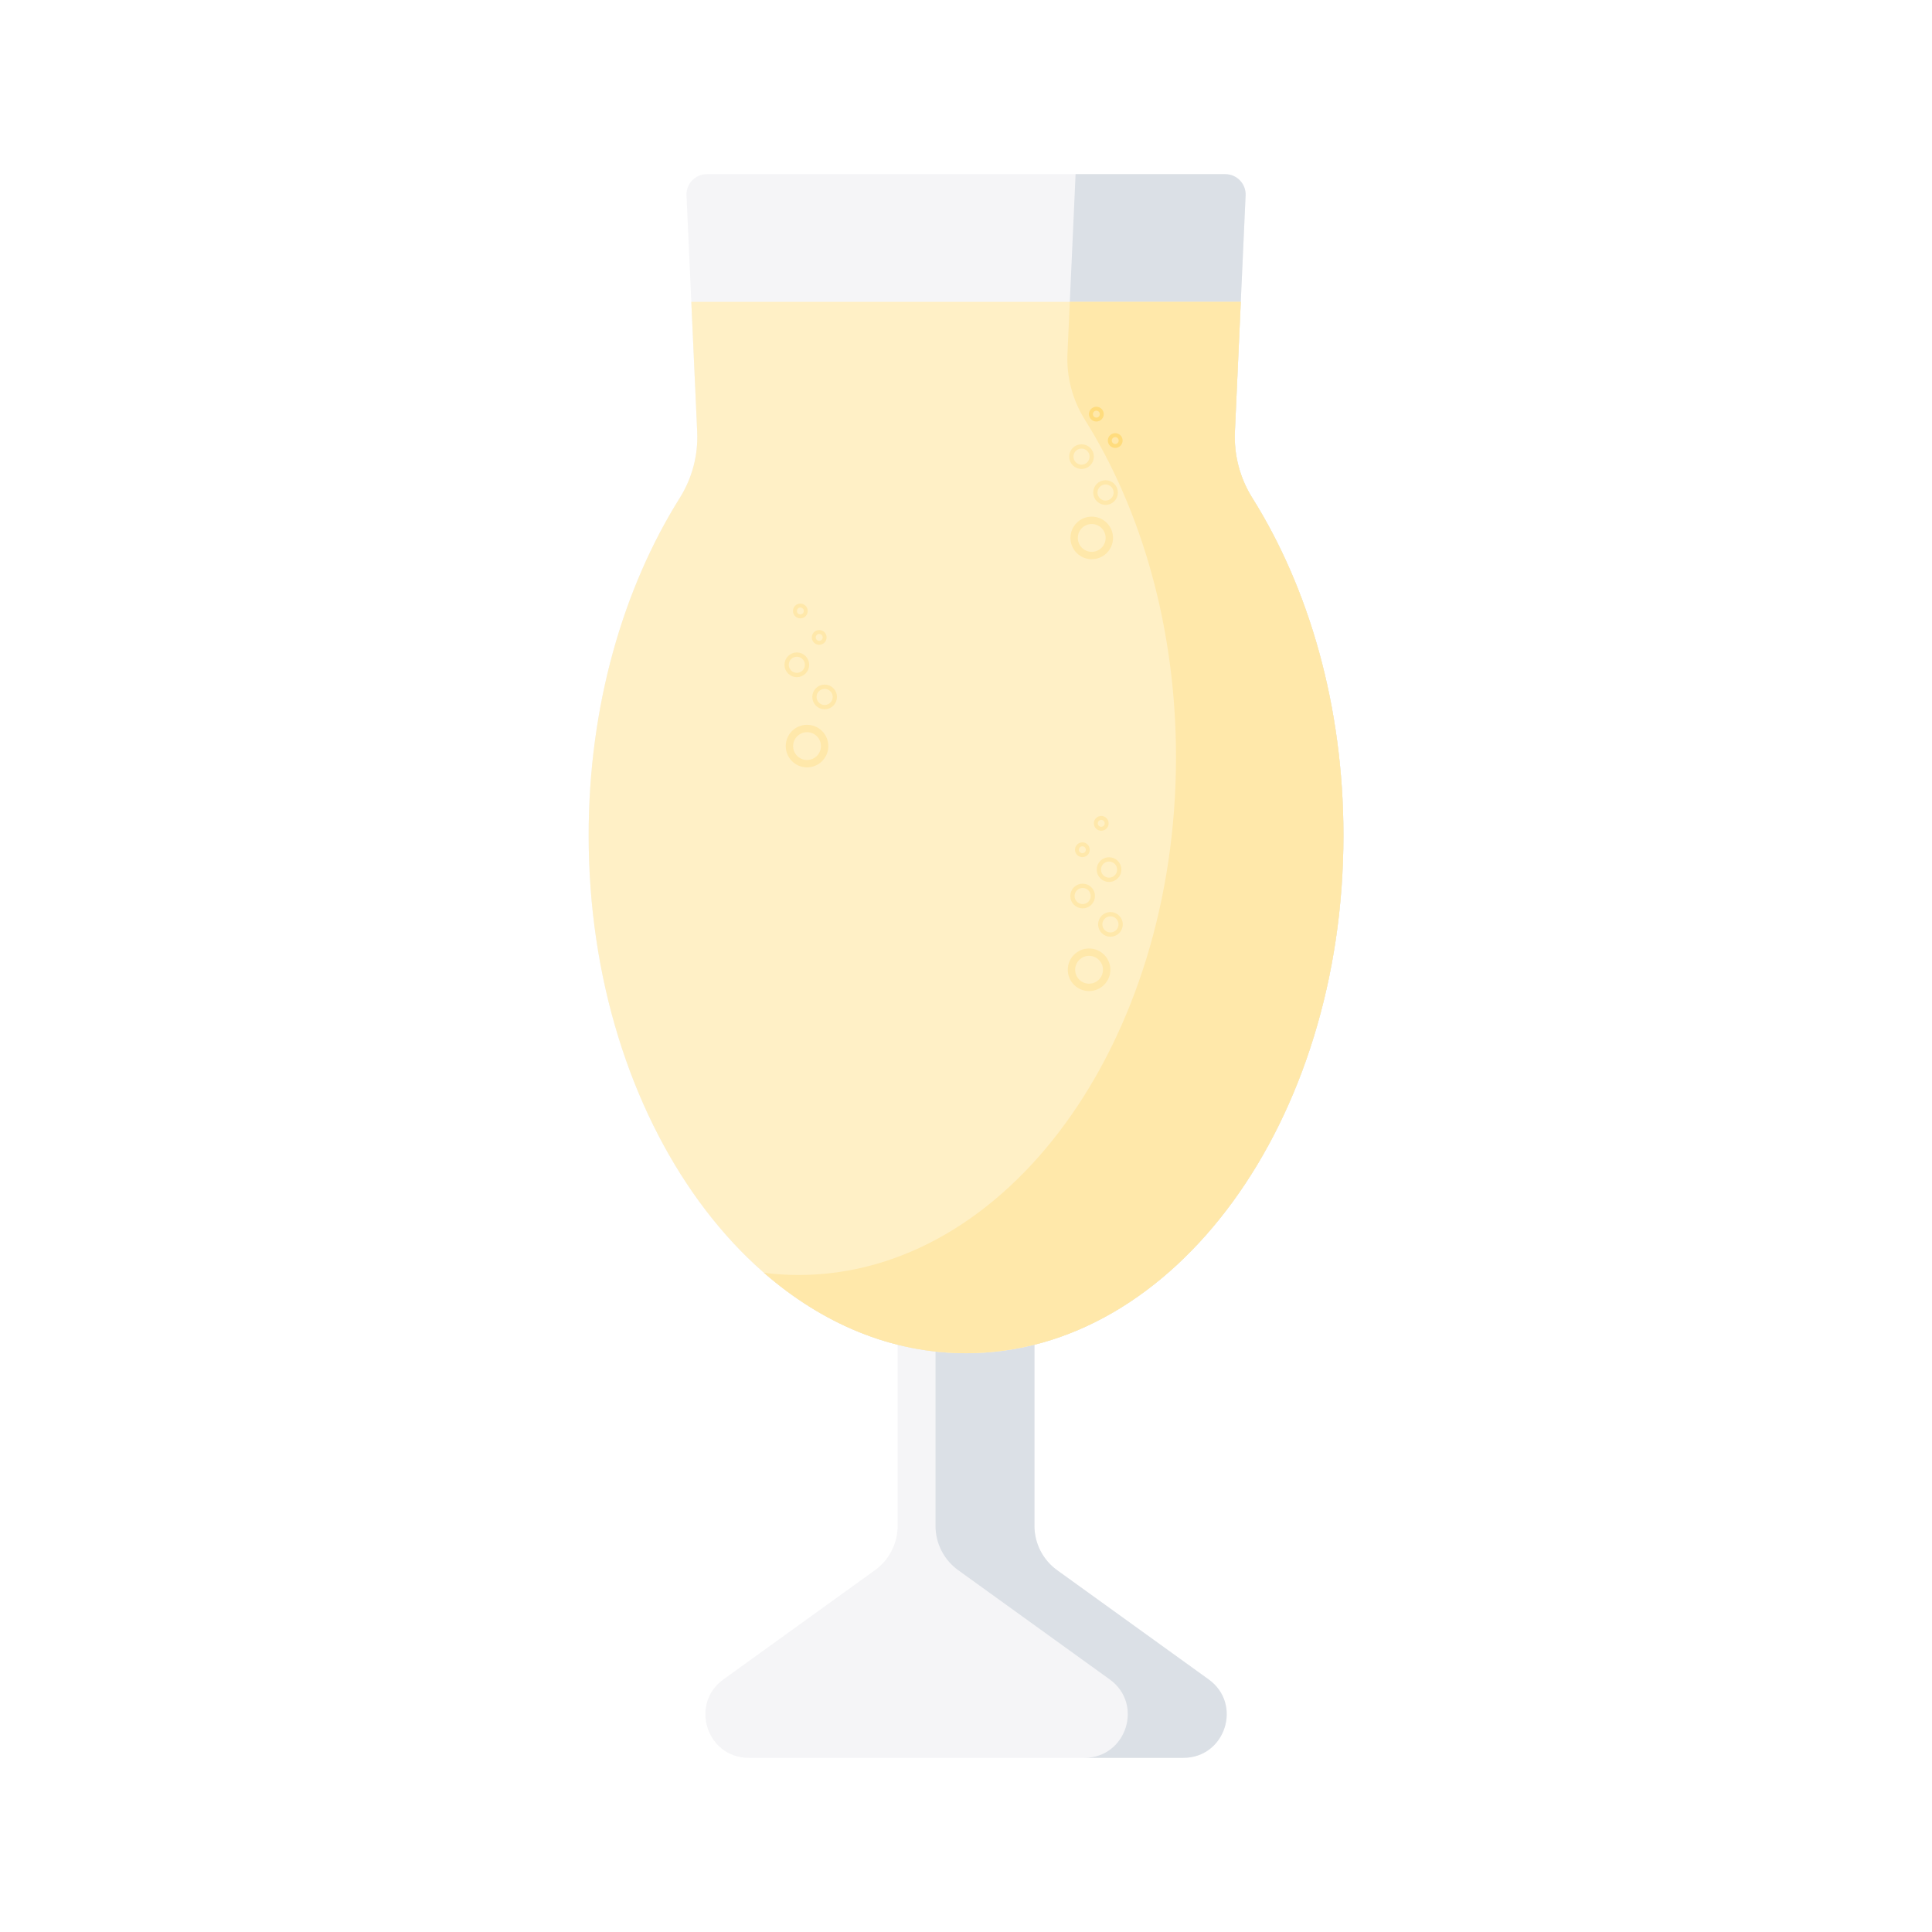
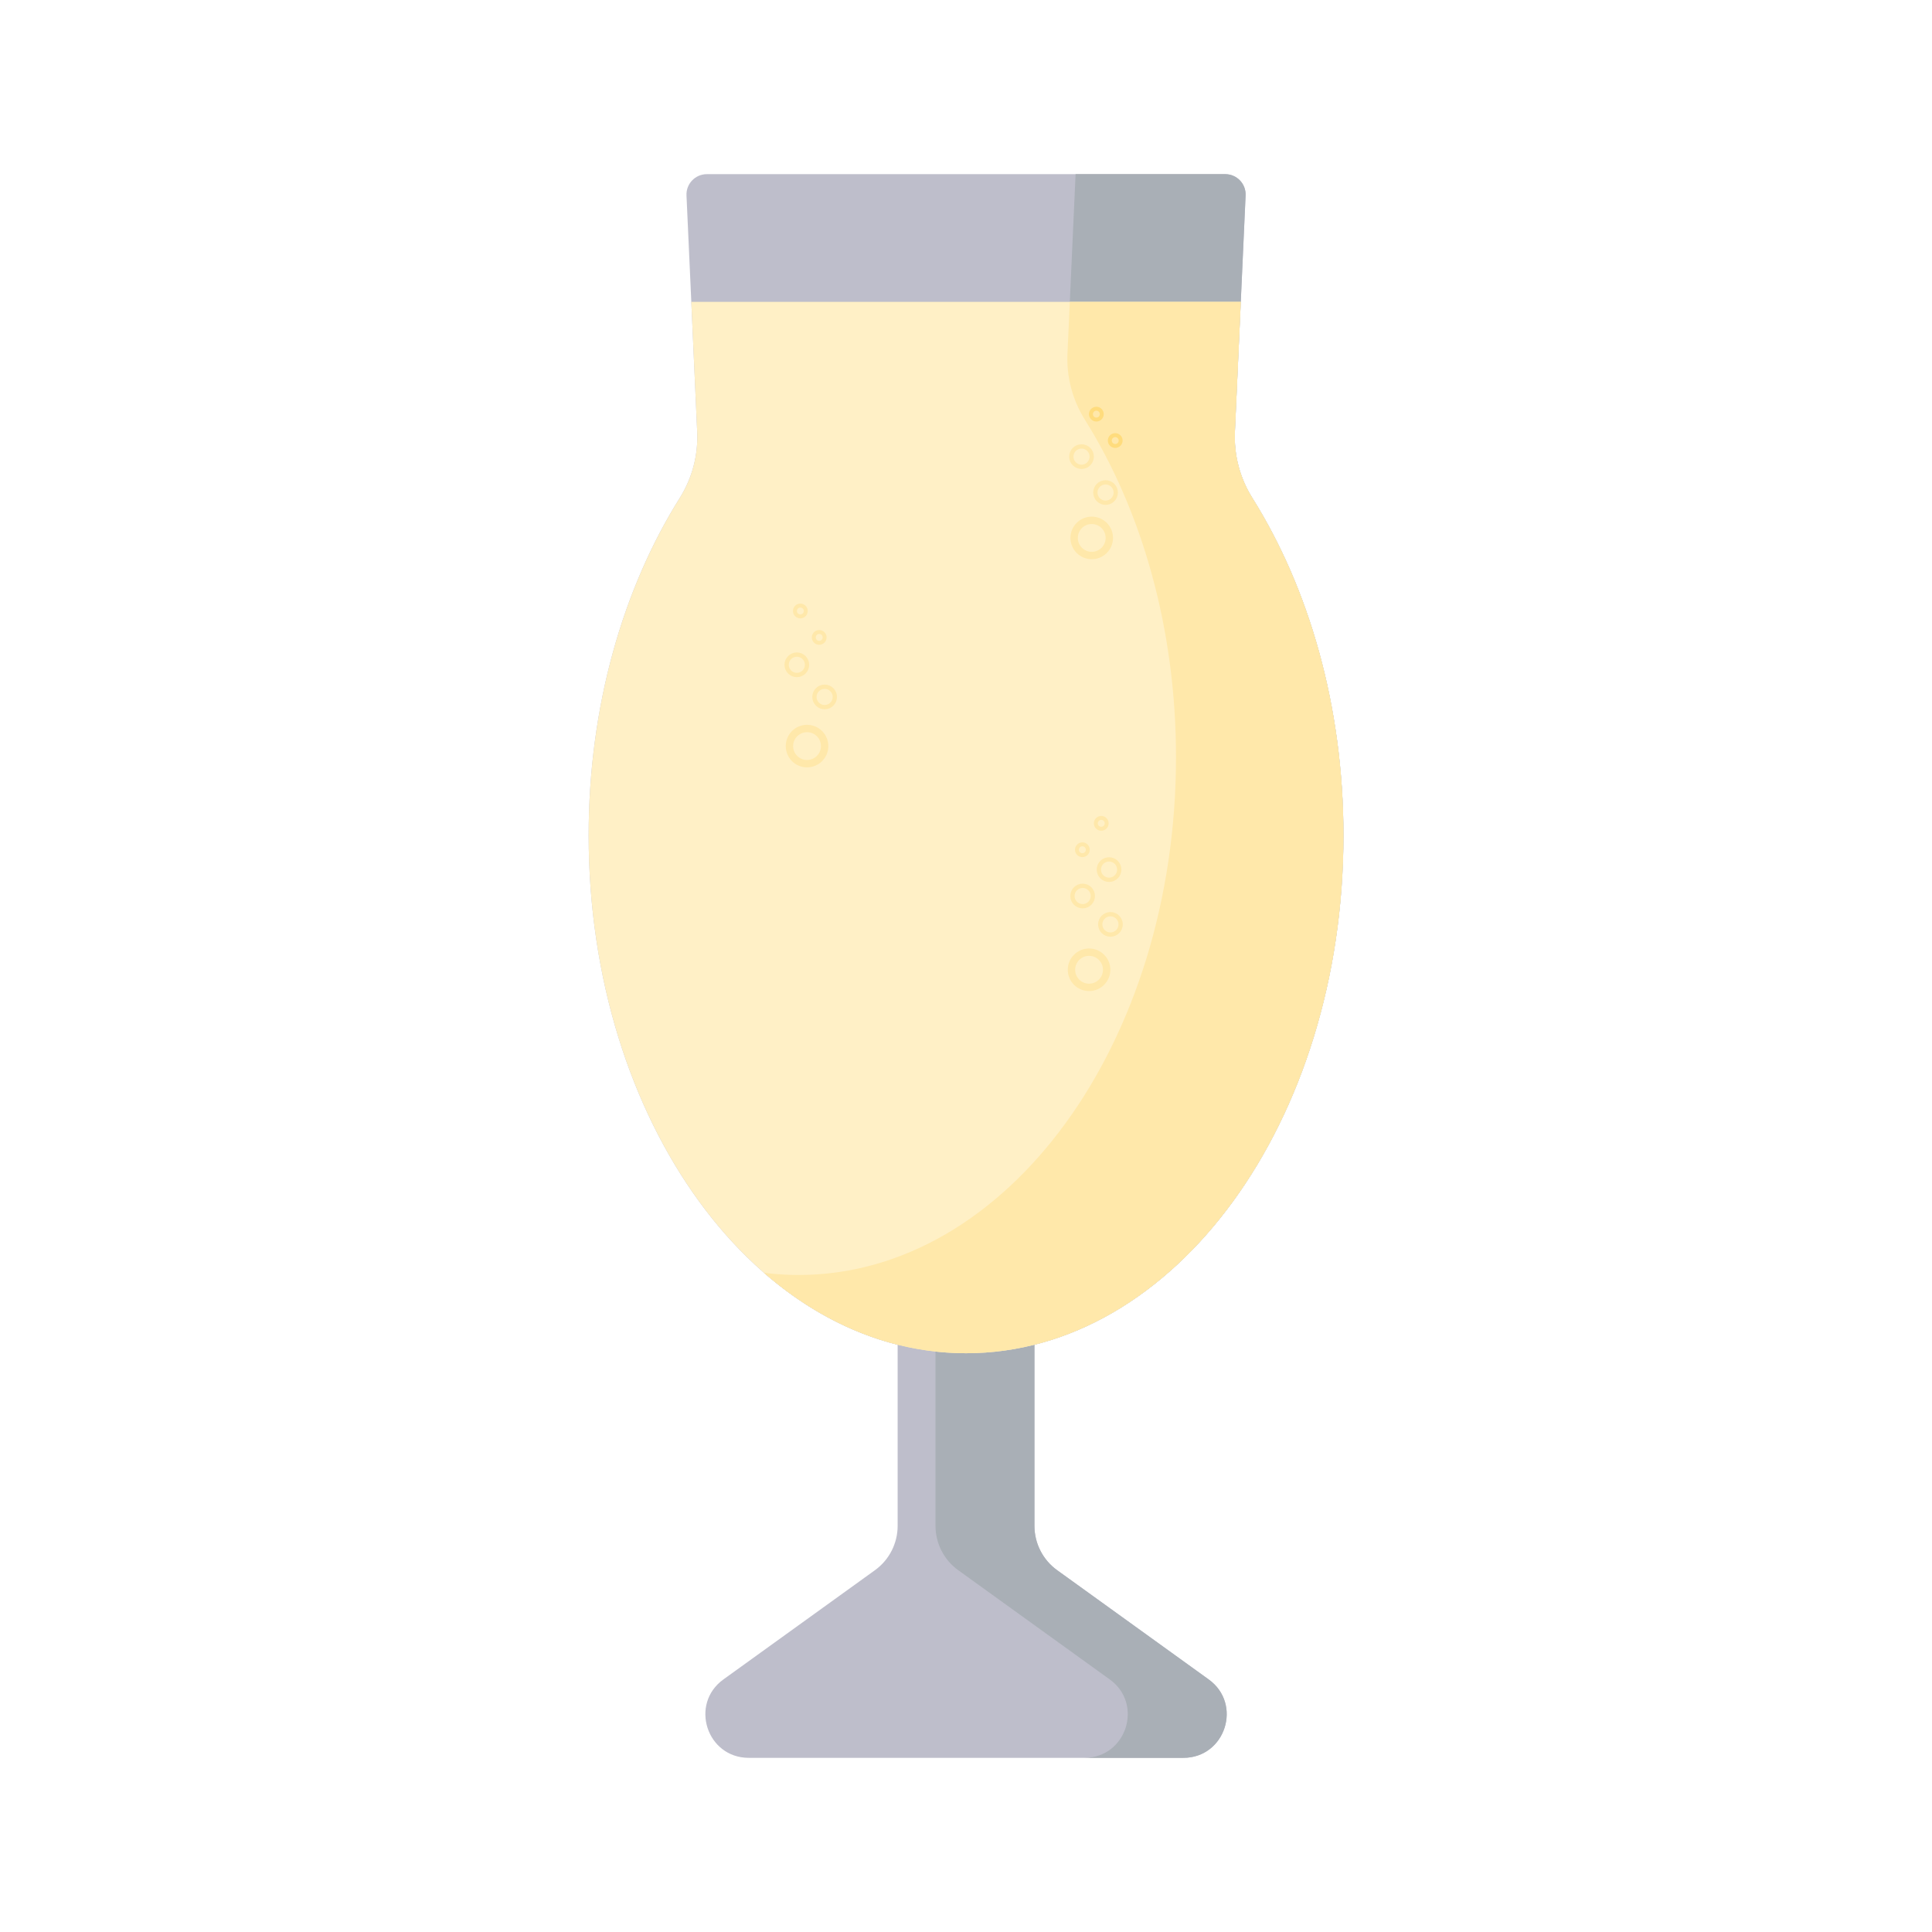
<svg xmlns="http://www.w3.org/2000/svg" width="100%" height="100%" viewBox="0 0 512 512" version="1.1" xml:space="preserve" style="fill-rule:evenodd;clip-rule:evenodd;stroke-linecap:round;stroke-linejoin:round;stroke-miterlimit:1.5;">
  <g id="Layer1">
    </g>
  <g transform="matrix(0.819709,0,0,0.819709,46.1566,46.1545)">
-     <path d="M334.449,486.645L285.461,451.332C280.855,448.012 278.125,442.68 278.125,436.996L278.125,354.762L233.898,354.762L233.898,436.996C233.898,442.68 231.168,448.012 226.563,451.336L177.574,486.645C166.551,494.59 172.172,512 185.762,512L326.262,512C339.852,512 345.473,494.59 334.449,486.645Z" style="fill:rgb(245,245,247);fill-rule:nonzero;" />
+     <path d="M334.449,486.645L285.461,451.332C280.855,448.012 278.125,442.68 278.125,436.996L278.125,354.762L233.898,354.762L233.898,436.996C233.898,442.68 231.168,448.012 226.563,451.336L177.574,486.645C166.551,494.59 172.172,512 185.762,512L326.262,512C339.852,512 345.473,494.59 334.449,486.645Z" style="fill:#BEBECB;fill-rule:nonzero;" />
  </g>
  <g transform="matrix(0.819709,0,0,0.819709,46.1566,46.1545)">
-     <path d="M334.449,486.645L285.461,451.332C280.855,448.012 278.125,442.676 278.125,436.996L278.125,354.762L246.137,354.762L246.137,436.996C246.137,442.676 248.867,448.012 253.477,451.332L302.461,486.645C313.484,494.59 307.863,512 294.273,512L326.262,512C339.852,512 345.473,494.59 334.449,486.645Z" style="fill:rgb(219,224,230);fill-rule:nonzero;" />
+     <path d="M334.449,486.645L285.461,451.332C280.855,448.012 278.125,442.676 278.125,436.996L278.125,354.762L246.137,354.762L246.137,436.996C246.137,442.676 248.867,448.012 253.477,451.332L302.461,486.645C313.484,494.59 307.863,512 294.273,512L326.262,512C339.852,512 345.473,494.59 334.449,486.645Z" style="fill:#A9AFB6;fill-rule:nonzero;" />
  </g>
  <g transform="matrix(0.819709,0,0,0.819709,46.1566,46.1545)">
-     <path d="M342.93,83.313L346.391,6.879C346.559,3.133 343.566,0 339.813,0L172.207,0C168.453,0 165.461,3.133 165.633,6.883L169.094,83.316C169.434,90.84 167.469,98.281 163.469,104.664C145.102,133.965 134,172.09 134,213.77C134,306.23 188.625,381.188 256.012,381.188C323.398,381.188 378.023,306.23 378.023,213.77C378.023,172.09 366.922,133.965 348.555,104.664C344.555,98.281 342.59,90.84 342.93,83.313Z" style="fill:rgb(245,245,247);fill-rule:nonzero;" />
+     <path d="M342.93,83.313L346.391,6.879C346.559,3.133 343.566,0 339.813,0L172.207,0C168.453,0 165.461,3.133 165.633,6.883L169.094,83.316C169.434,90.84 167.469,98.281 163.469,104.664C145.102,133.965 134,172.09 134,213.77C134,306.23 188.625,381.188 256.012,381.188C323.398,381.188 378.023,306.23 378.023,213.77C378.023,172.09 366.922,133.965 348.555,104.664C344.555,98.281 342.59,90.84 342.93,83.313Z" style="fill:#BEBECB;fill-rule:nonzero;" />
  </g>
  <g transform="matrix(0.819709,0,0,0.819709,46.1566,46.1545)">
-     <path d="M348.555,104.66C344.555,98.281 342.59,90.84 342.93,83.313L346.391,6.879C346.559,3.133 343.566,0 339.813,0L291.426,0L288.801,58.023C288.461,65.547 290.422,72.988 294.422,79.371C312.789,108.672 323.891,146.797 323.891,188.477C323.891,280.938 269.266,355.895 201.879,355.895C198.102,355.895 194.371,355.645 190.684,355.188C209.57,371.648 231.977,381.188 256.012,381.188C323.395,381.188 378.023,306.23 378.023,213.77C378.023,172.09 366.922,133.965 348.555,104.66Z" style="fill:rgb(219,224,230);fill-rule:nonzero;" />
+     <path d="M348.555,104.66C344.555,98.281 342.59,90.84 342.93,83.313L346.391,6.879C346.559,3.133 343.566,0 339.813,0L291.426,0L288.801,58.023C288.461,65.547 290.422,72.988 294.422,79.371C312.789,108.672 323.891,146.797 323.891,188.477C323.891,280.938 269.266,355.895 201.879,355.895C198.102,355.895 194.371,355.645 190.684,355.188C209.57,371.648 231.977,381.188 256.012,381.188C323.395,381.188 378.023,306.23 378.023,213.77C378.023,172.09 366.922,133.965 348.555,104.66Z" style="fill:#A9AFB6;fill-rule:nonzero;" />
  </g>
  <g>
    <clipPath id="_clip1">
      <rect x="155.998" y="80" width="200.028" height="278.618" />
    </clipPath>
    <g clip-path="url(#_clip1)">
      <g transform="matrix(0.819709,0,0,0.819709,46.1566,46.1545)">
        <path d="M342.93,83.313L346.391,6.879C346.559,3.133 343.566,0 339.813,0L172.207,0C168.453,0 165.461,3.133 165.633,6.883L169.094,83.316C169.434,90.84 167.469,98.281 163.469,104.664C145.102,133.965 134,172.09 134,213.77C134,306.23 188.625,381.188 256.012,381.188C323.398,381.188 378.023,306.23 378.023,213.77C378.023,172.09 366.922,133.965 348.555,104.664C344.555,98.281 342.59,90.84 342.93,83.313Z" style="fill:rgb(255,240,198);fill-rule:nonzero;" />
      </g>
      <g transform="matrix(0.819709,0,0,0.819709,46.1566,46.1545)">
        <path d="M348.555,104.66C344.555,98.281 342.59,90.84 342.93,83.313L346.391,6.879C346.559,3.133 343.566,0 339.813,0L291.426,0L288.801,58.023C288.461,65.547 290.422,72.988 294.422,79.371C312.789,108.672 323.891,146.797 323.891,188.477C323.891,280.938 269.266,355.895 201.879,355.895C198.102,355.895 194.371,355.645 190.684,355.188C209.57,371.648 231.977,381.188 256.012,381.188C323.395,381.188 378.023,306.23 378.023,213.77C378.023,172.09 366.922,133.965 348.555,104.66Z" style="fill:rgb(255,232,170);fill-rule:nonzero;" />
      </g>
      <g>
        <g transform="matrix(0.66952,0,0,0.66952,63.6795,73.0273)">
          <circle cx="224.331" cy="186.246" r="6.965" style="fill:none;stroke:rgb(255,232,170);stroke-width:2.92px;" />
        </g>
        <g transform="matrix(0.38838,0,0,0.38838,131.411,112.362)">
          <circle cx="224.331" cy="186.246" r="6.965" style="fill:none;stroke:rgb(255,232,170);stroke-width:2.92px;" />
        </g>
        <g transform="matrix(0.38838,0,0,0.38838,124.043,103.844)">
          <circle cx="224.331" cy="186.246" r="6.965" style="fill:none;stroke:rgb(255,232,170);stroke-width:2.92px;" />
        </g>
        <g transform="matrix(0.206306,0,0,0.206306,170.819,130.493)">
          <circle cx="224.331" cy="186.246" r="6.965" style="fill:none;stroke:rgb(255,232,170);stroke-width:5.05px;" />
        </g>
        <g transform="matrix(0.206306,0,0,0.206306,165.819,123.493)">
          <circle cx="224.331" cy="186.246" r="6.965" style="fill:none;stroke:rgb(255,232,170);stroke-width:5.05px;" />
        </g>
      </g>
      <g transform="matrix(1,0,0,1,74.741,59.2758)">
        <g transform="matrix(0.66952,0,0,0.66952,63.6795,73.0273)">
          <circle cx="224.331" cy="186.246" r="6.965" style="fill:none;stroke:rgb(255,232,170);stroke-width:2.92px;" />
        </g>
        <g transform="matrix(0.38838,0,0,0.38838,132.411,113.362)">
          <circle cx="224.331" cy="186.246" r="6.965" style="fill:none;stroke:rgb(255,232,170);stroke-width:2.92px;" />
        </g>
        <g transform="matrix(0.38838,0,0,0.38838,125.043,105.844)">
          <circle cx="224.331" cy="186.246" r="6.965" style="fill:none;stroke:rgb(255,232,170);stroke-width:2.92px;" />
        </g>
        <g transform="matrix(0.38838,0,0,0.38838,132.043,98.844)">
          <circle cx="224.331" cy="186.246" r="6.965" style="fill:none;stroke:rgb(255,232,170);stroke-width:2.92px;" />
        </g>
        <g transform="matrix(0.206306,0,0,0.206306,165.819,127.493)">
          <circle cx="224.331" cy="186.246" r="6.965" style="fill:none;stroke:rgb(255,232,170);stroke-width:5.05px;" />
        </g>
        <g transform="matrix(0.206306,0,0,0.206306,170.819,120.493)">
          <circle cx="224.331" cy="186.246" r="6.965" style="fill:none;stroke:rgb(255,232,170);stroke-width:5.05px;" />
        </g>
      </g>
      <g transform="matrix(1,0,0,1,74.4462,-54.1679)">
        <g transform="matrix(0.66952,0,0,0.66952,64.6795,72.0273)">
          <circle cx="224.331" cy="186.246" r="6.965" style="fill:none;stroke:rgb(255,232,170);stroke-width:2.92px;" />
        </g>
        <g transform="matrix(0.38838,0,0,0.38838,131.411,112.362)">
          <circle cx="224.331" cy="186.246" r="6.965" style="fill:none;stroke:rgb(255,232,170);stroke-width:2.92px;" />
        </g>
        <g transform="matrix(0.38838,0,0,0.38838,125.043,102.844)">
          <circle cx="224.331" cy="186.246" r="6.965" style="fill:none;stroke:rgb(255,232,170);stroke-width:2.92px;" />
        </g>
        <g transform="matrix(0.206306,0,0,0.206306,174.819,132.493)">
          <circle cx="224.331" cy="186.246" r="6.965" style="fill:none;stroke:rgb(255,220,125);stroke-width:5.05px;" />
        </g>
        <g transform="matrix(0.206306,0,0,0.206306,169.819,125.493)">
          <circle cx="224.331" cy="186.246" r="6.965" style="fill:none;stroke:rgb(255,220,125);stroke-width:5.05px;" />
        </g>
      </g>
    </g>
  </g>
</svg>
